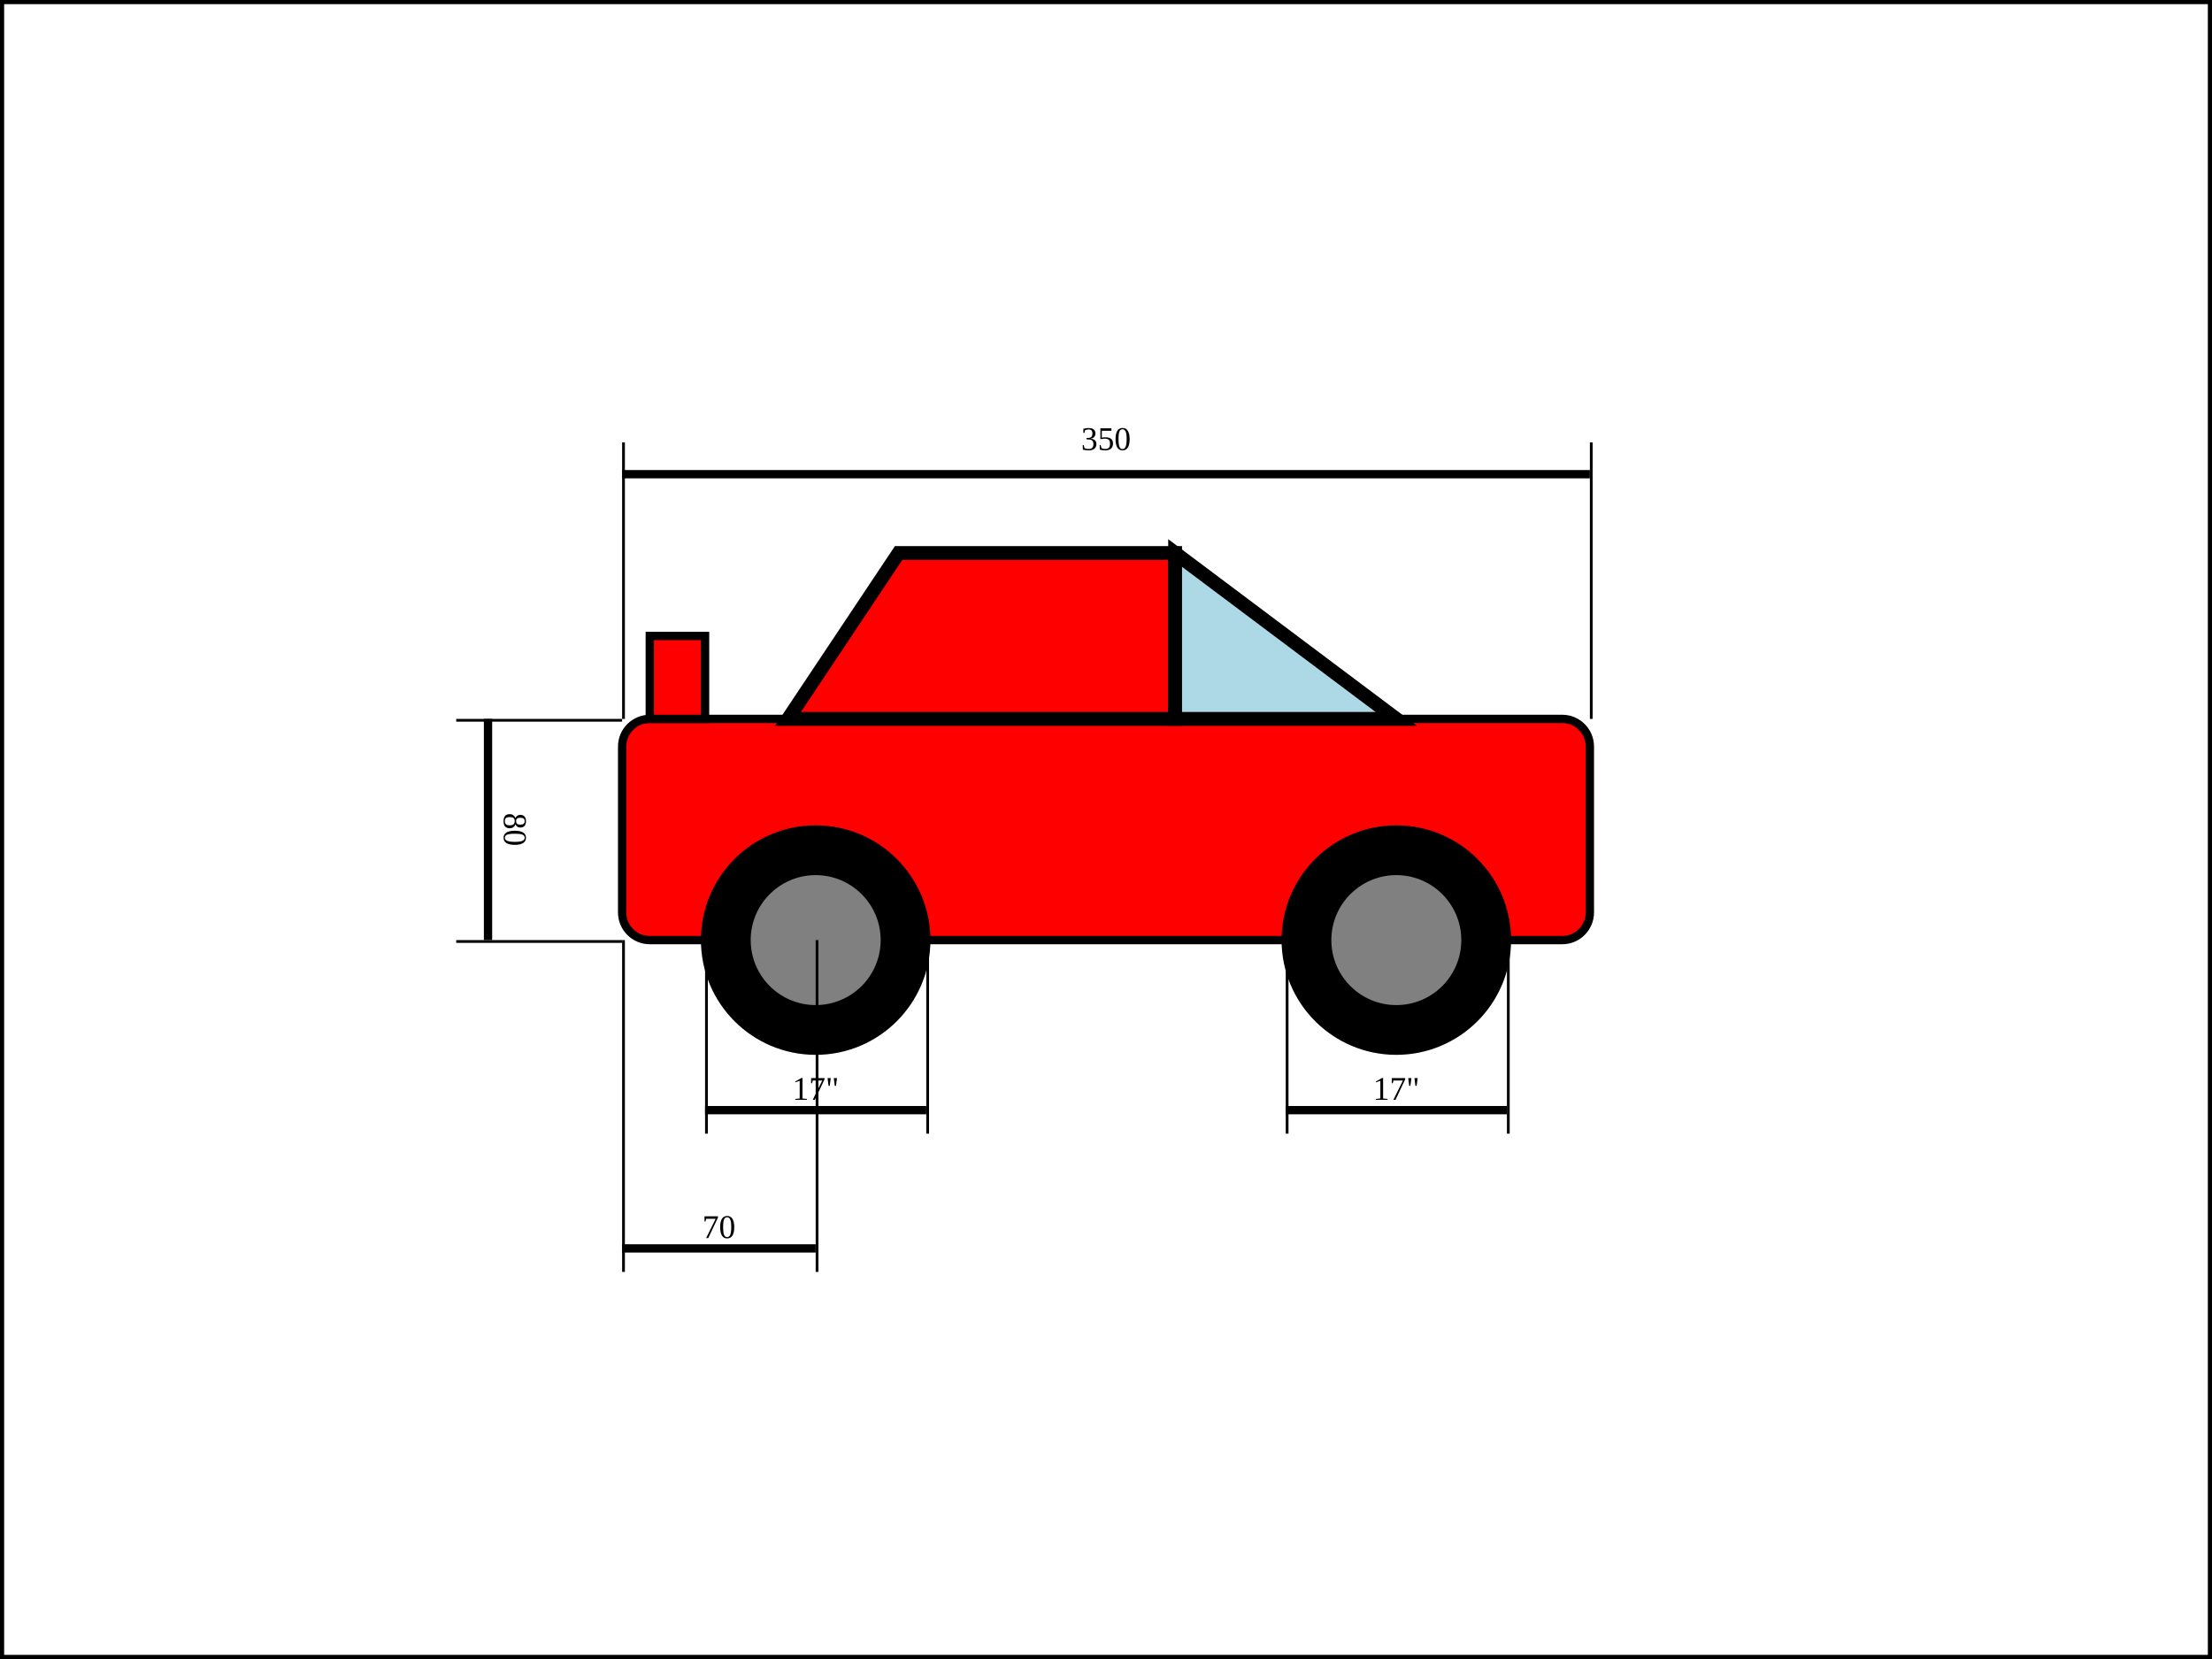
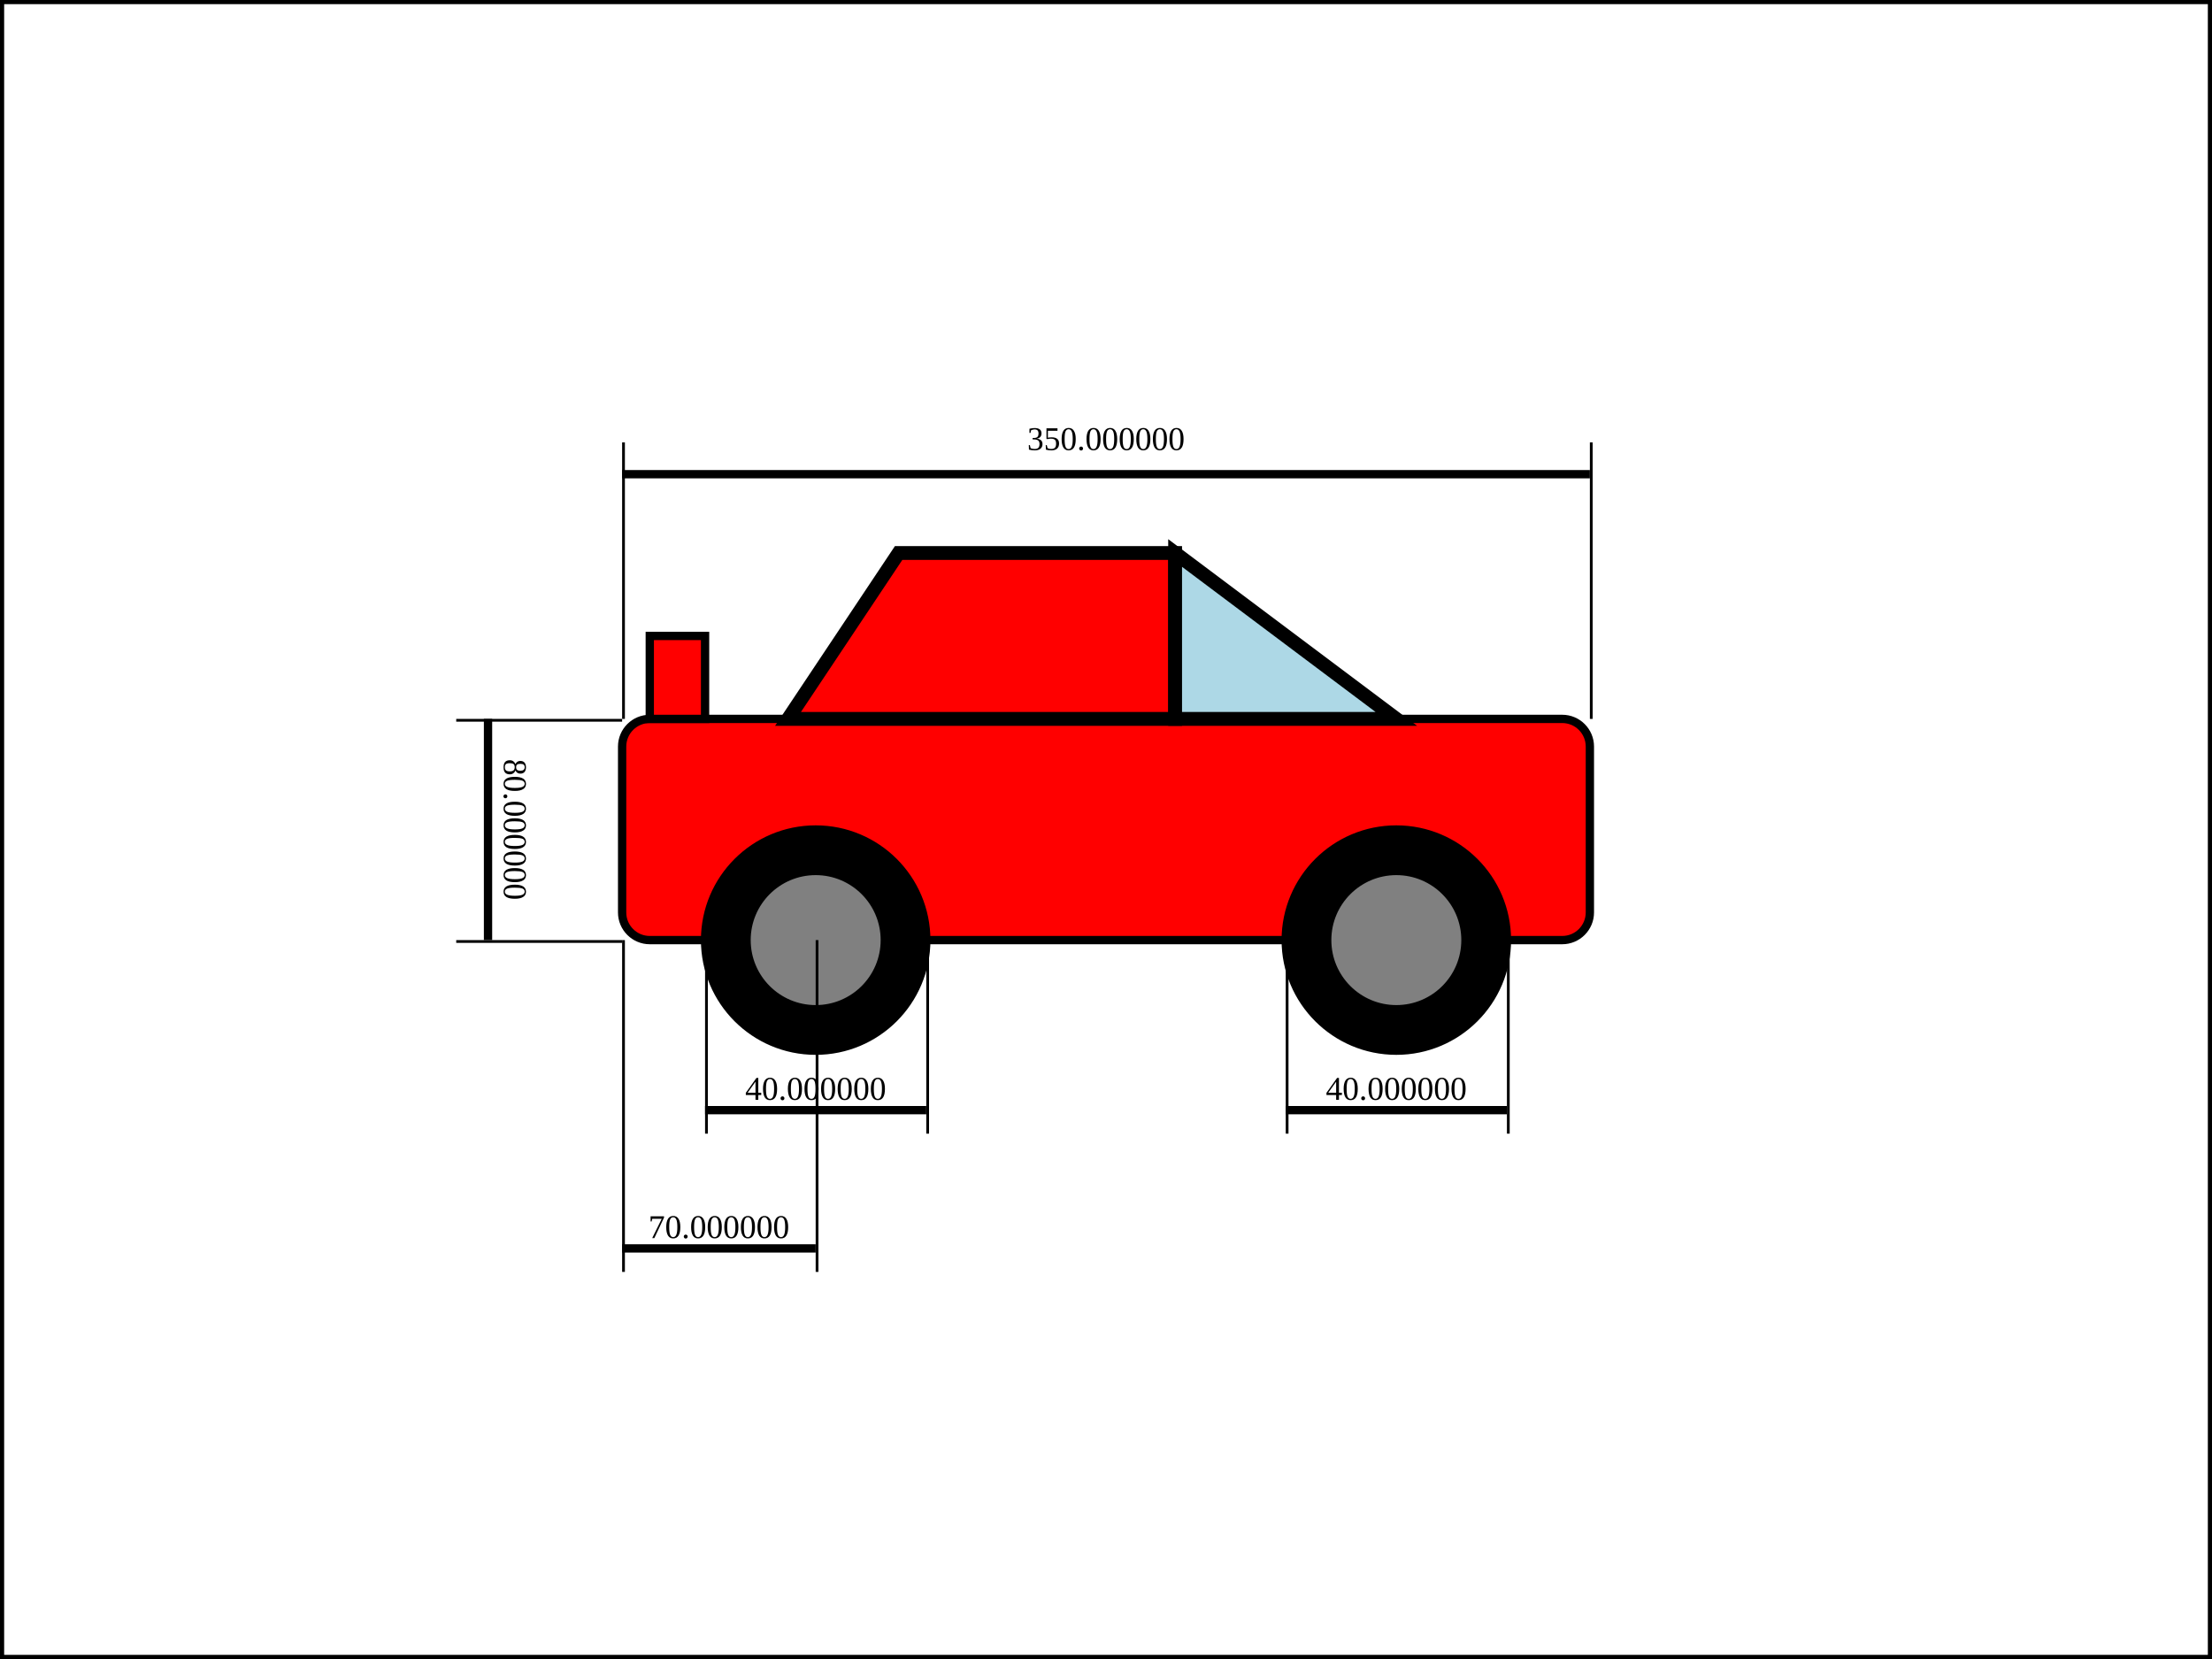
<svg xmlns="http://www.w3.org/2000/svg" width="800" height="600">
  <rect x="0" y="0" width="800" height="600" style="fill:rgb(255,255,255);stroke-width:3;stroke:rgb(0,0,0)" />
  <rect x="225" y="260" rx="10" ry="10" width="350" height="80" style="stroke-width:3;stroke:rgb(0,0,0)" fill="red" />
  <circle cx="295" cy="340" r="40" stroke="black" stroke-width="3" fill="black" />
+   <circle cx="295" cy="340" r="25" stroke="black" stroke-width="3" fill="gray" />
  <circle cx="505" cy="340" r="40" stroke="black" stroke-width="3" fill="black" />
-   <circle cx="295" cy="340" r="25" stroke="black" stroke-width="3" fill="gray" />
  <circle cx="505" cy="340" r="25" stroke="black" stroke-width="3" fill="gray" />
  <polygon points="285,260 325,200 425,200 425,260 285,260" style="fill:red;stroke:black;stroke-width:5" />
  <polygon points="425,200 505,260 425,260" style="fill:lightblue;stroke:black;stroke-width:5" />
  <rect x="235" y="230" width="20" height="30" style="stroke-width:3;stroke:rgb(0,0,0)" fill="red" />
  <rect x="175" y="260" width="3" height="80" style="stroke-width:0; stroke:" fill="black" />
  <rect x="165" y="260" width="60" height="1" style="stroke-width:0; stroke:" fill="black" />
  <rect x="165" y="340" width="60" height="1" style="stroke-width:0; stroke:" fill="black" />
-   <text x="185" y="300" fill="black" dominant-baseline="middle" text-anchor="middle" transform="rotate(90,185,300)">80</text>
+   <text x="185" y="300" fill="black" dominant-baseline="middle" text-anchor="middle" transform="rotate(90,185,300)">80.000000</text>
  <rect x="225" y="170" width="350" height="3" style="stroke-width:0; stroke:" fill="black" />
  <rect x="225" y="160" width="1" height="100" style="stroke-width:0; stroke:" fill="black" />
-   <rect x="575" y="160" width="1" height="100" style="stroke-width:0; stroke:" fill="black" />
-   <text x="400" y="160" fill="black" dominant-baseline="middle" text-anchor="middle" transform="rotate(0,400,160)">350</text>
-   <rect x="255" y="400" width="80" height="3" style="stroke-width:0; stroke:" fill="black" />
+   <rect x=" 575" y="160" width="1" height="100" style="stroke-width:0; stroke:" fill="black" />
+   <text x="400" y="160" fill="black" dominant-baseline="middle" text-anchor="middle" transform="rotate(0,400,159.9998)">350.000000</text>
+   <rect x="255" y=" 400" width="80" height="3" style="stroke-width:0; stroke:" fill="black" />
  <rect x="255" y="340" width="1" height="70" style="stroke-width:0; stroke:" fill="black" />
  <rect x="335" y="340" width="1" height="70" style="stroke-width:0; stroke:" fill="black" />
-   <text x="295" y="395" fill="black" dominant-baseline="middle" text-anchor="middle" transform="rotate(0,295,395)">17"</text>
+   <text x="295" y="395" fill="black" dominant-baseline="middle" text-anchor="middle" transform="rotate(0,295,395)">40.000000</text>
  <rect x="465" y="400" width="80" height="3" style="stroke-width:0; stroke:" fill="black" />
  <rect x="465" y="340" width="1" height="70" style="stroke-width:0; stroke:" fill="black" />
  <rect x="545" y="340" width="1" height="70" style="stroke-width:0; stroke:" fill="black" />
-   <text x="505" y="395" fill="black" dominant-baseline="middle" text-anchor="middle" transform="rotate(0,505,395)">17"</text>
+   <text x="505" y="395" fill="black" dominant-baseline="middle" text-anchor="middle" transform="rotate(0,505,395)">40.000000</text>
  <rect x="225" y="450" width="70" height="3" style="stroke-width:0; stroke:" fill="black" />
  <rect x="225" y="340" width="1" height="120" style="stroke-width:0; stroke:" fill="black" />
  <rect x="295" y="340" width="1" height="120" style="stroke-width:0; stroke:" fill="black" />
-   <text x="260" y="445" fill="black" dominant-baseline="middle" text-anchor="middle" transform="rotate(0,260,445)">70</text>
+   <text x="260" y="445" fill="black" dominant-baseline="middle" text-anchor="middle" transform="rotate(0,372.5,445)">70.000000</text>
</svg>
